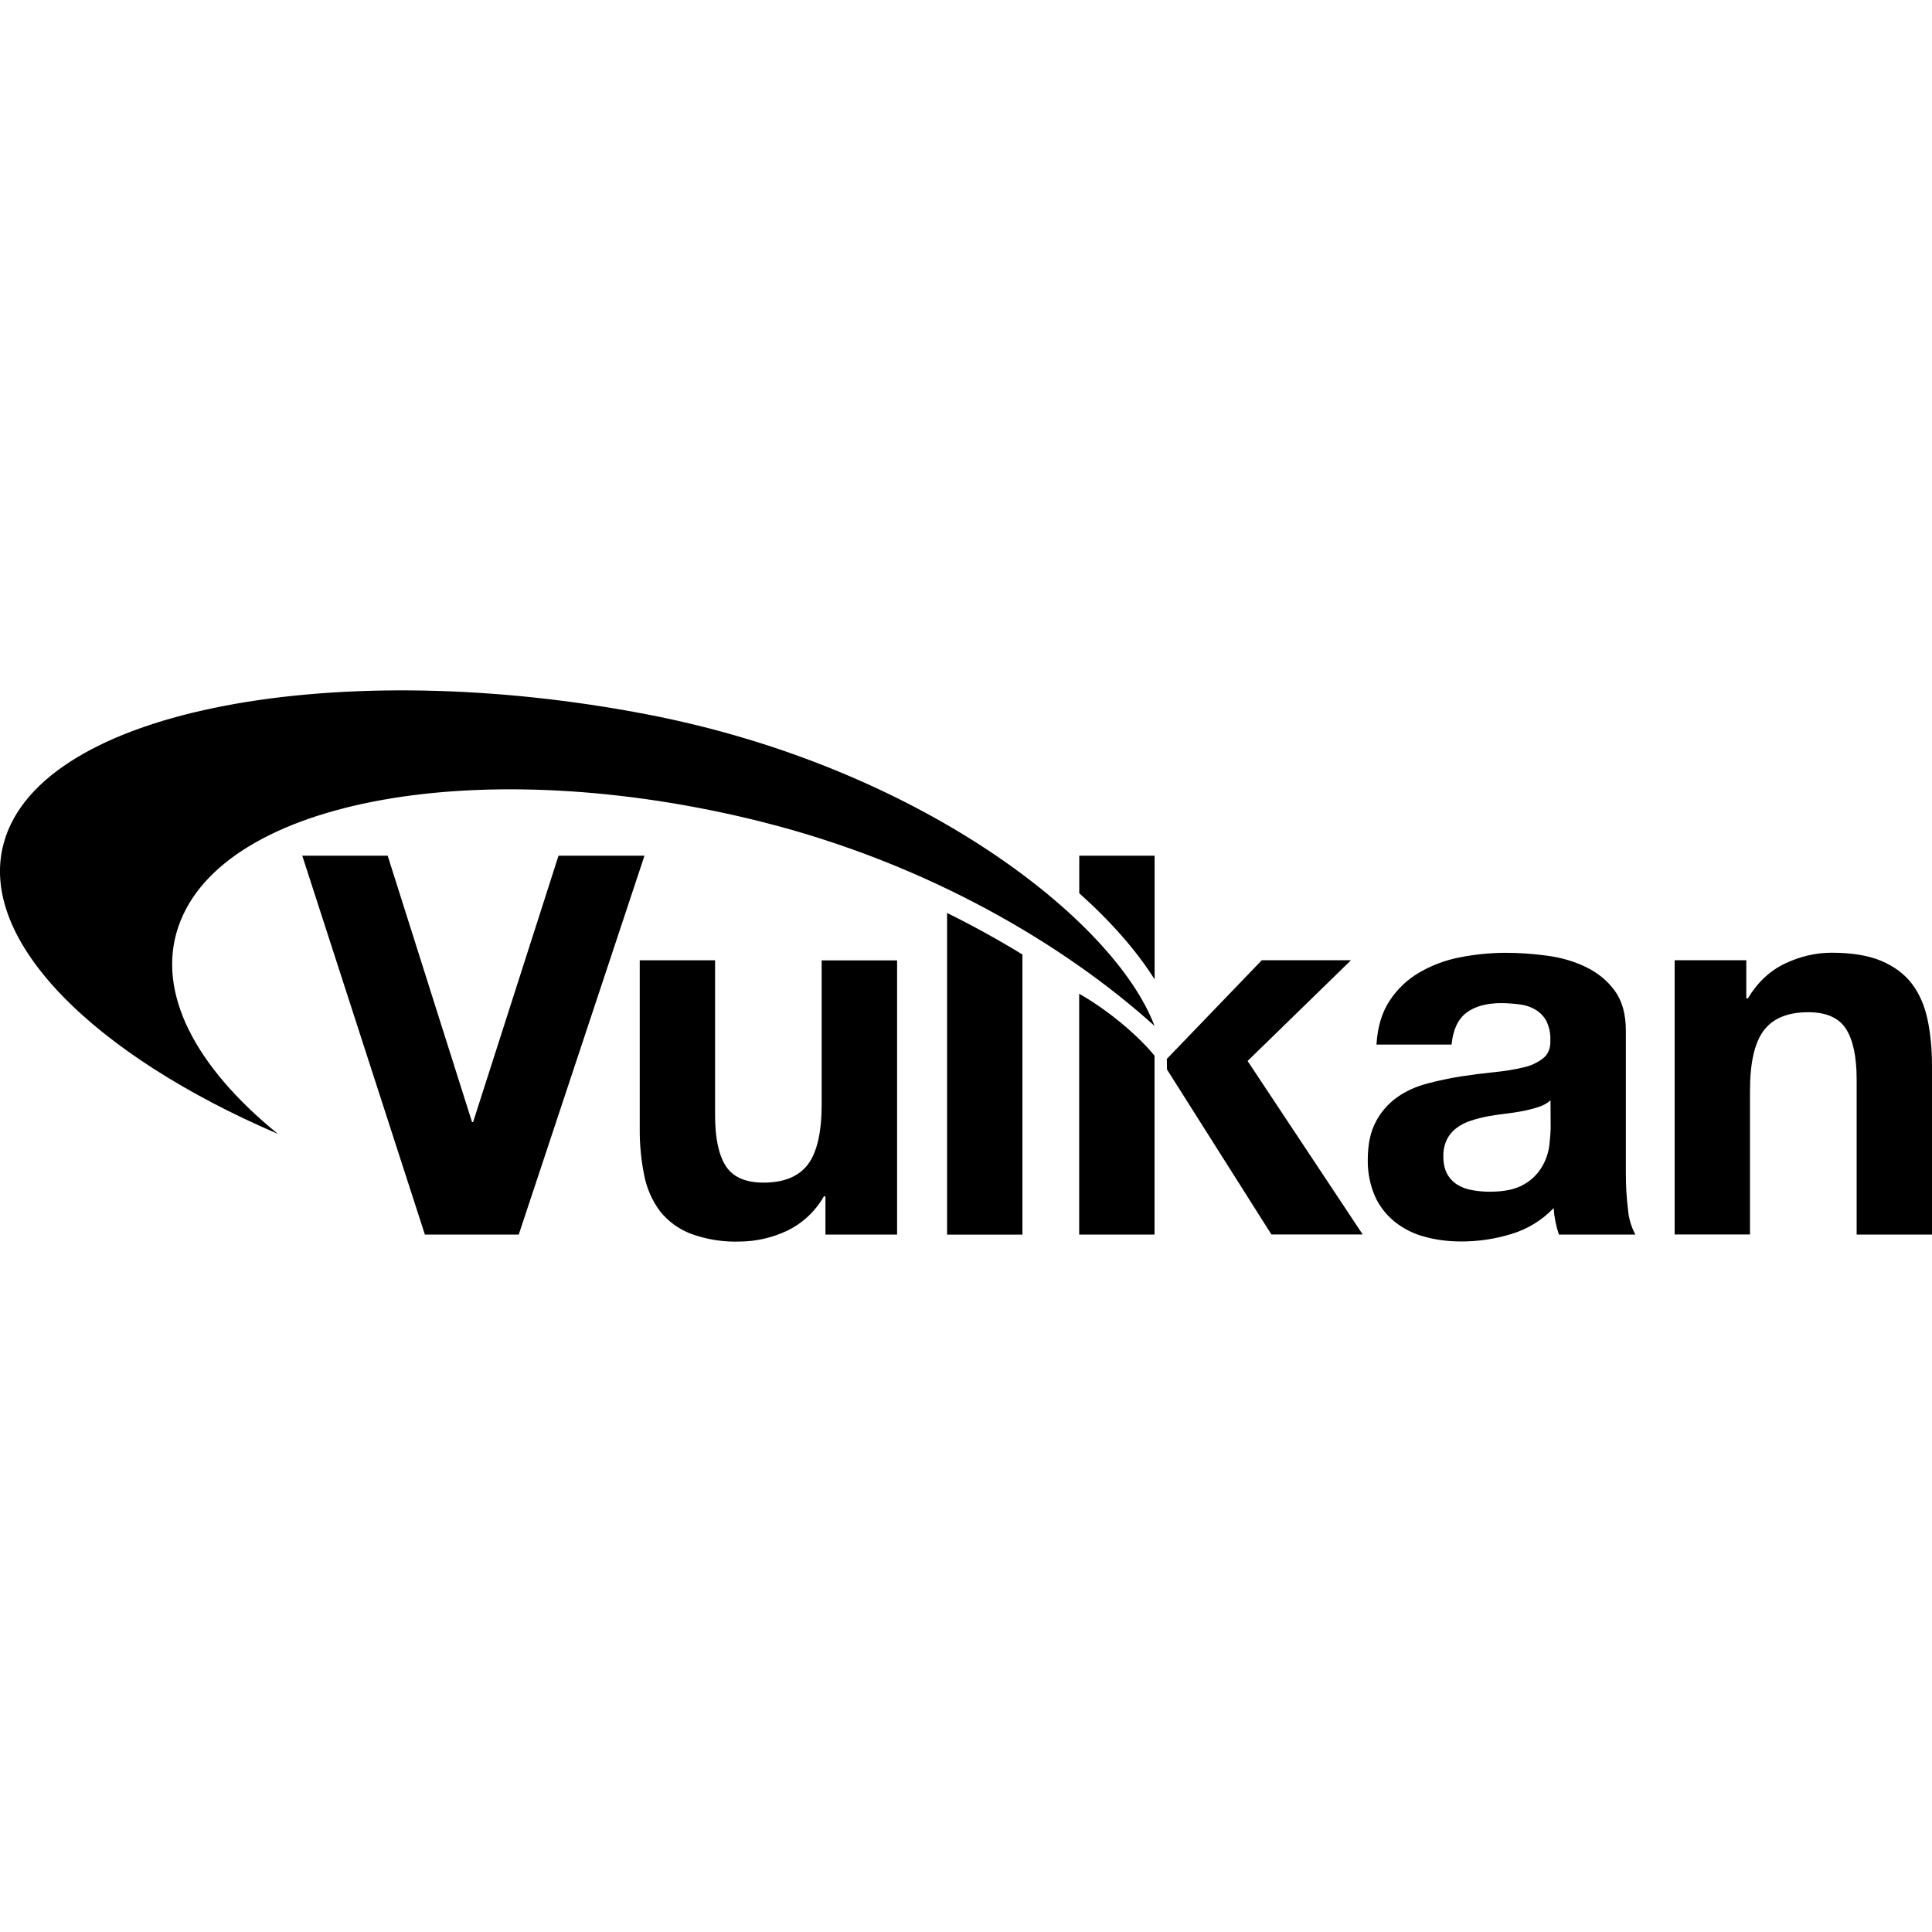
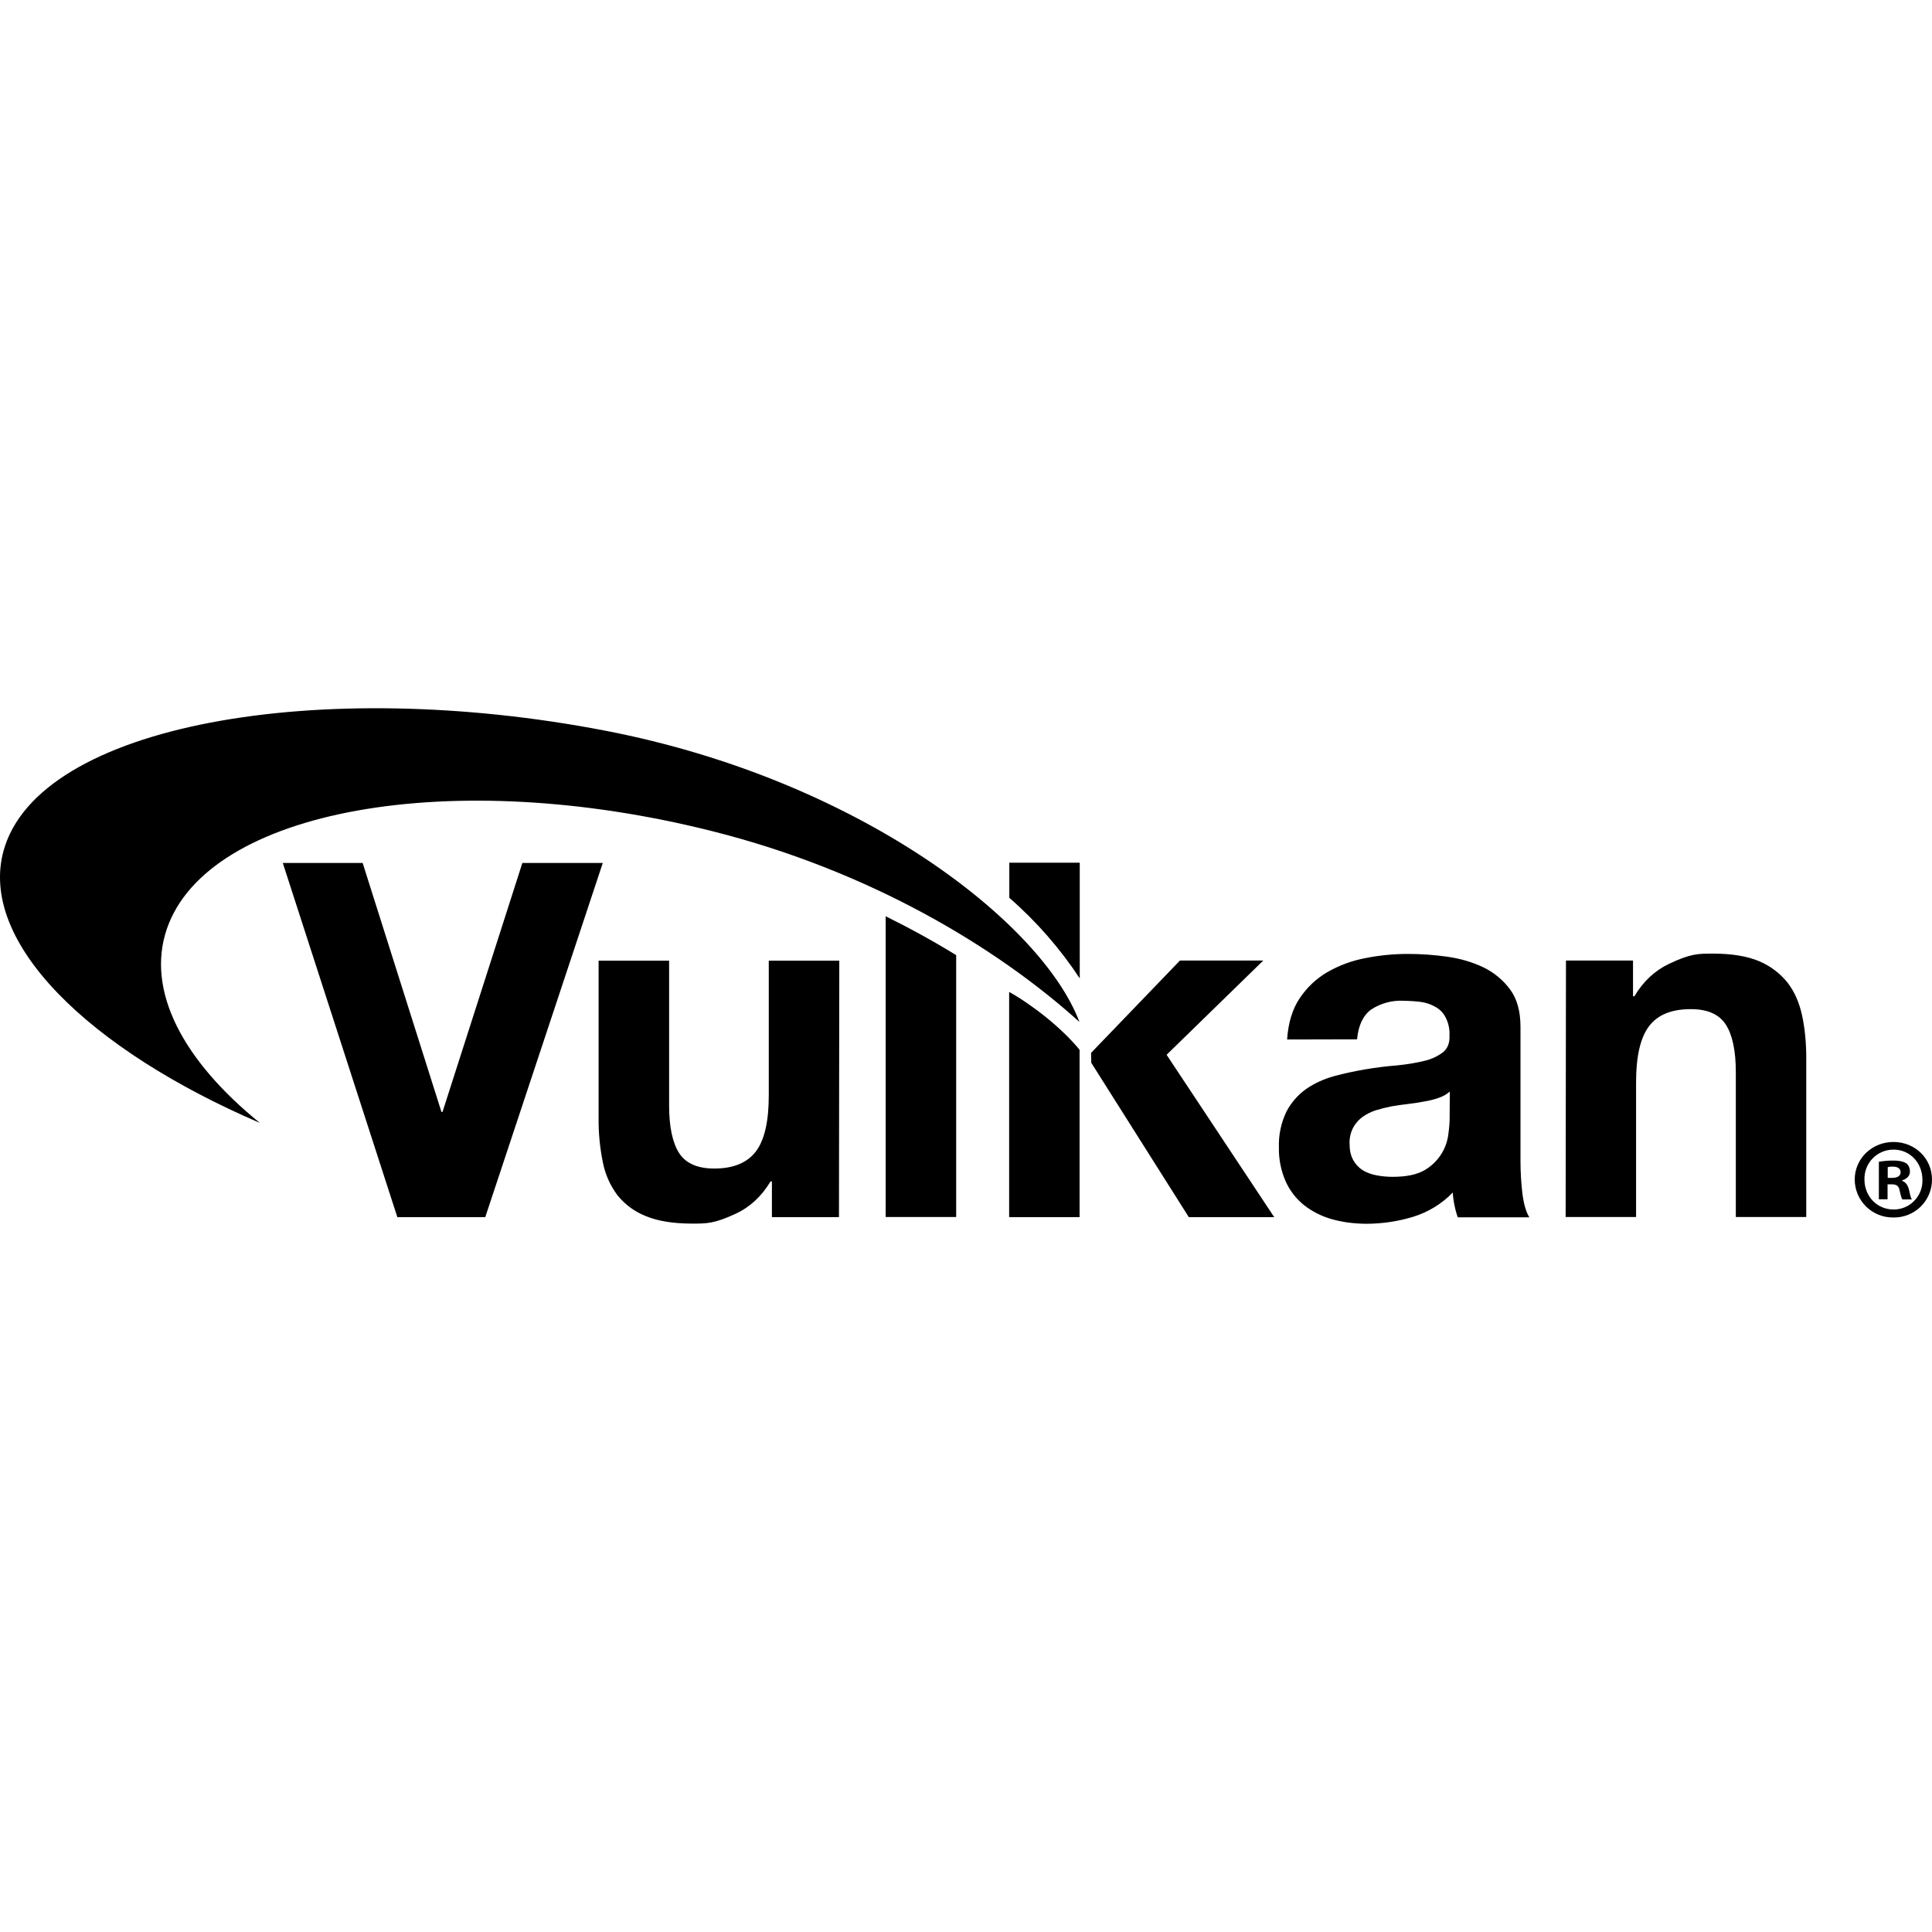
<svg xmlns="http://www.w3.org/2000/svg" viewBox="0 0 24 24">
-   <path d="M14.342 15.336h-.936v-2.991c.299.167.694.474.936.769zm-7.898 0H5.278L3.755 10.63h1.061l1.048 3.309h.013l1.061-3.309h1.068zm4.7 0h-.89v-.474h-.02a1.05 1.05 0 0 1-.461.429 1.4 1.4 0 0 1-.58.132 1.6 1.6 0 0 1-.616-.099.9.9 0 0 1-.38-.28 1.1 1.1 0 0 1-.194-.442 2.8 2.8 0 0 1-.056-.577v-2.096h.936v1.925q0 .422.132.629t.468.208q.382 0 .554-.227.17-.228.17-.748V11.93h.937zm3.353-2.05-.002-.132 1.18-1.226h1.108l-1.285 1.252 1.43 2.155h-1.134zm2.602-.31q.02-.33.165-.547a1.1 1.1 0 0 1 .369-.349 1.6 1.6 0 0 1 .504-.188 3 3 0 0 1 .564-.056q.256 0 .52.036.265.036.482.142.218.105.356.293t.138.498v1.773q0 .23.026.442a.8.8 0 0 0 .092.316h-.95a1.3 1.3 0 0 1-.065-.329 1.2 1.2 0 0 1-.528.323 2.1 2.1 0 0 1-.62.092q-.244 0-.455-.059a1 1 0 0 1-.37-.185.86.86 0 0 1-.246-.316 1.1 1.1 0 0 1-.09-.455q0-.29.103-.478a.86.86 0 0 1 .264-.3q.161-.113.369-.168t.418-.089a8 8 0 0 1 .415-.053q.204-.02.362-.059a.6.6 0 0 0 .25-.116q.093-.076.087-.221a.5.5 0 0 0-.05-.241.37.37 0 0 0-.132-.138.5.5 0 0 0-.191-.066 2 2 0 0 0-.234-.017q-.277 0-.435.119t-.185.396zm2.162.693a.4.4 0 0 1-.148.082q-.09.03-.191.05a3 3 0 0 1-.214.033q-.113.013-.224.033-.106.02-.208.053a.6.6 0 0 0-.178.089.4.4 0 0 0-.122.142.46.46 0 0 0-.046.218q0 .126.046.211a.36.36 0 0 0 .125.135.5.5 0 0 0 .185.069q.105.02.218.02.277 0 .429-.092a.6.6 0 0 0 .224-.221.7.7 0 0 0 .089-.26q.015-.132.017-.211zm1.542-1.741h.89v.474h.02q.178-.297.46-.432.285-.135.58-.135.377 0 .618.102.24.102.379.283.138.182.194.441.056.263.056.579v2.096h-.936v-1.925q0-.422-.132-.629t-.468-.208q-.382 0-.554.227-.171.227-.171.748v1.786h-.936zm-9.038-.587v3.996h.936v-3.48a12 12 0 0 0-.936-.516m-9.549.17c.542-1.59 3.786-2.172 7.247-1.302 2.075.522 3.77 1.534 4.879 2.535-.503-1.327-2.94-3.22-6.295-3.868-3.795-.734-7.537-.09-8 1.595-.334 1.216 1.134 2.64 3.406 3.615-1.02-.827-1.518-1.755-1.237-2.575m12.127.655V10.63h-.936v.466c.399.357.716.72.936 1.07" />
+   <path d="M13.411 15.12h-.875v-2.798c.28.156.649.442.875.719zm-7.383 0H4.936l-1.423-4.4h.992l.979 3.093h.013l.992-3.093h.999zm4.394 0h-.833v-.444h-.017q-.167.278-.432.401c-.265.123-.358.123-.541.123q-.352 0-.576-.093a.85.85 0 0 1-.354-.261 1 1 0 0 1-.181-.412 2.6 2.6 0 0 1-.052-.539v-1.961h.876v1.799q0 .394.123.589.124.194.438.194.356 0 .518-.214.16-.213.159-.699v-1.669h.876zm3.134-1.918-.002-.123 1.104-1.147h1.035l-1.201 1.171 1.337 2.017h-1.061zm2.433-.289q.02-.307.155-.511.136-.203.345-.326a1.5 1.5 0 0 1 .473-.174q.26-.052.526-.052.241 0 .487.034.247.035.451.132a.9.9 0 0 1 .332.274q.13.174.13.466v1.659q0 .216.024.412.025.197.086.295h-.889a1 1 0 0 1-.041-.151 1 1 0 0 1-.021-.157 1.16 1.16 0 0 1-.494.302 2 2 0 0 1-.581.086q-.227-.001-.424-.056a1 1 0 0 1-.346-.173.8.8 0 0 1-.23-.295 1 1 0 0 1-.085-.425.95.95 0 0 1 .095-.447.8.8 0 0 1 .246-.28q.152-.104.345-.158a4.4 4.4 0 0 1 .779-.133q.19-.019.339-.056a.6.6 0 0 0 .235-.108q.087-.072.08-.207a.44.44 0 0 0-.048-.225.3.3 0 0 0-.123-.129.5.5 0 0 0-.179-.063 2 2 0 0 0-.218-.015.67.67 0 0 0-.407.11q-.149.111-.173.369zm2.021.647a.4.4 0 0 1-.138.078 1 1 0 0 1-.179.045q-.096.019-.201.031t-.209.03a2 2 0 0 0-.194.049.6.6 0 0 0-.166.084.4.4 0 0 0-.114.132.4.4 0 0 0-.044.203q0 .117.044.196a.35.35 0 0 0 .116.127q.075.046.173.065t.202.019q.26 0 .402-.086a.6.6 0 0 0 .291-.451q.016-.123.015-.196zm1.443-1.628h.833v.444h.017q.165-.277.431-.403c.266-.126.358-.127.542-.127q.352 0 .576.094a.9.9 0 0 1 .353.266q.13.168.182.412t.051.539v1.961h-.875v-1.799q0-.395-.123-.589-.124-.195-.438-.194-.358 0-.518.213-.161.215-.16.699v1.67h-.875zm-8.451-.55q.452.223.876.483v3.253h-.876zm-8.93.159c-.261.768.203 1.635 1.156 2.408-2.122-.911-3.496-2.244-3.184-3.38.434-1.573 3.932-2.177 7.481-1.491 3.136.606 5.416 2.375 5.884 3.617-1.035-.936-2.621-1.883-4.562-2.37-3.235-.816-6.268-.27-6.775 1.216m11.341.613a4.9 4.9 0 0 0-.875-1.001v-.436h.875zM24 14.652a.47.47 0 0 1-.479.472.473.473 0 0 1-.481-.472c0-.259.214-.466.481-.466.27 0 .479.207.479.466m-.839 0c0 .207.153.373.364.373a.357.357 0 0 0 .356-.369c0-.207-.151-.375-.358-.375a.36.36 0 0 0-.362.371m.287.246h-.108v-.466a1 1 0 0 1 .179-.015c.088 0 .127.015.162.034.026.02.045.056.045.104 0 .052-.039.09-.097.108v.006c.045.017.071.052.086.114.015.072.024.1.035.117h-.117c-.015-.017-.023-.061-.036-.114-.009-.052-.037-.074-.097-.074h-.052zm.002-.266h.052c.06 0 .108-.019.108-.069 0-.043-.031-.071-.1-.071a.2.2 0 0 0-.06.007z" />
</svg>
